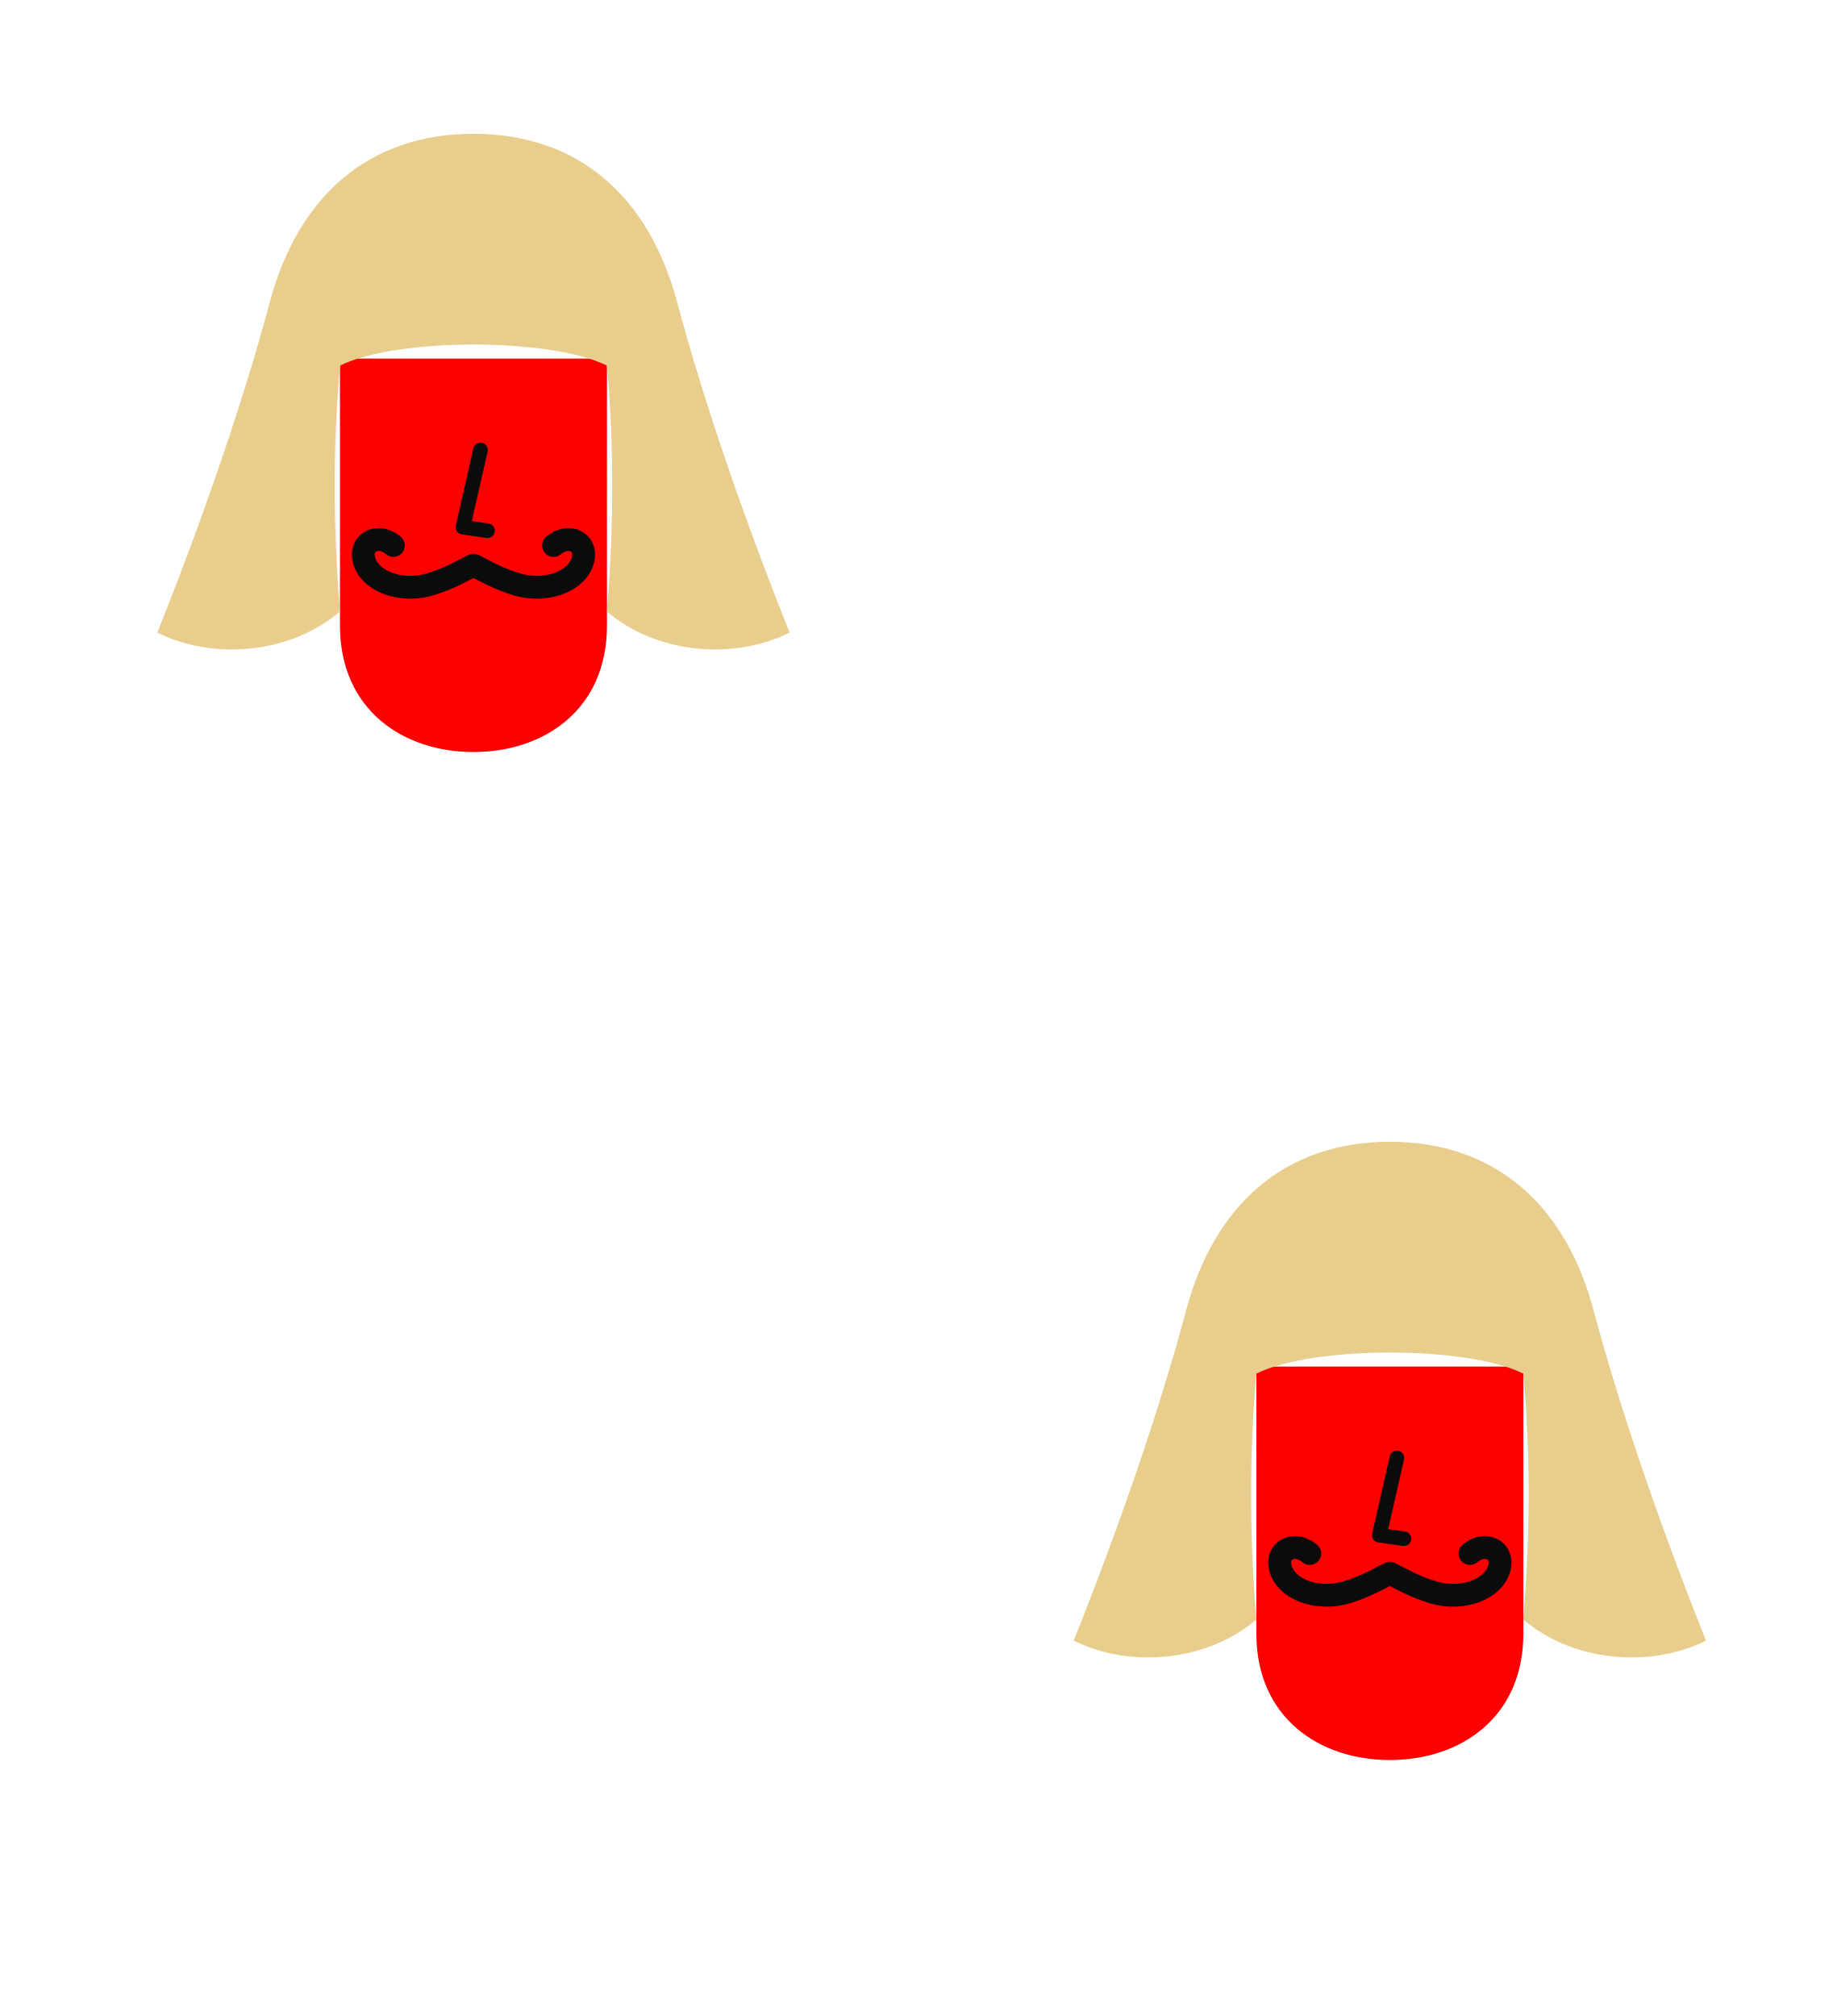
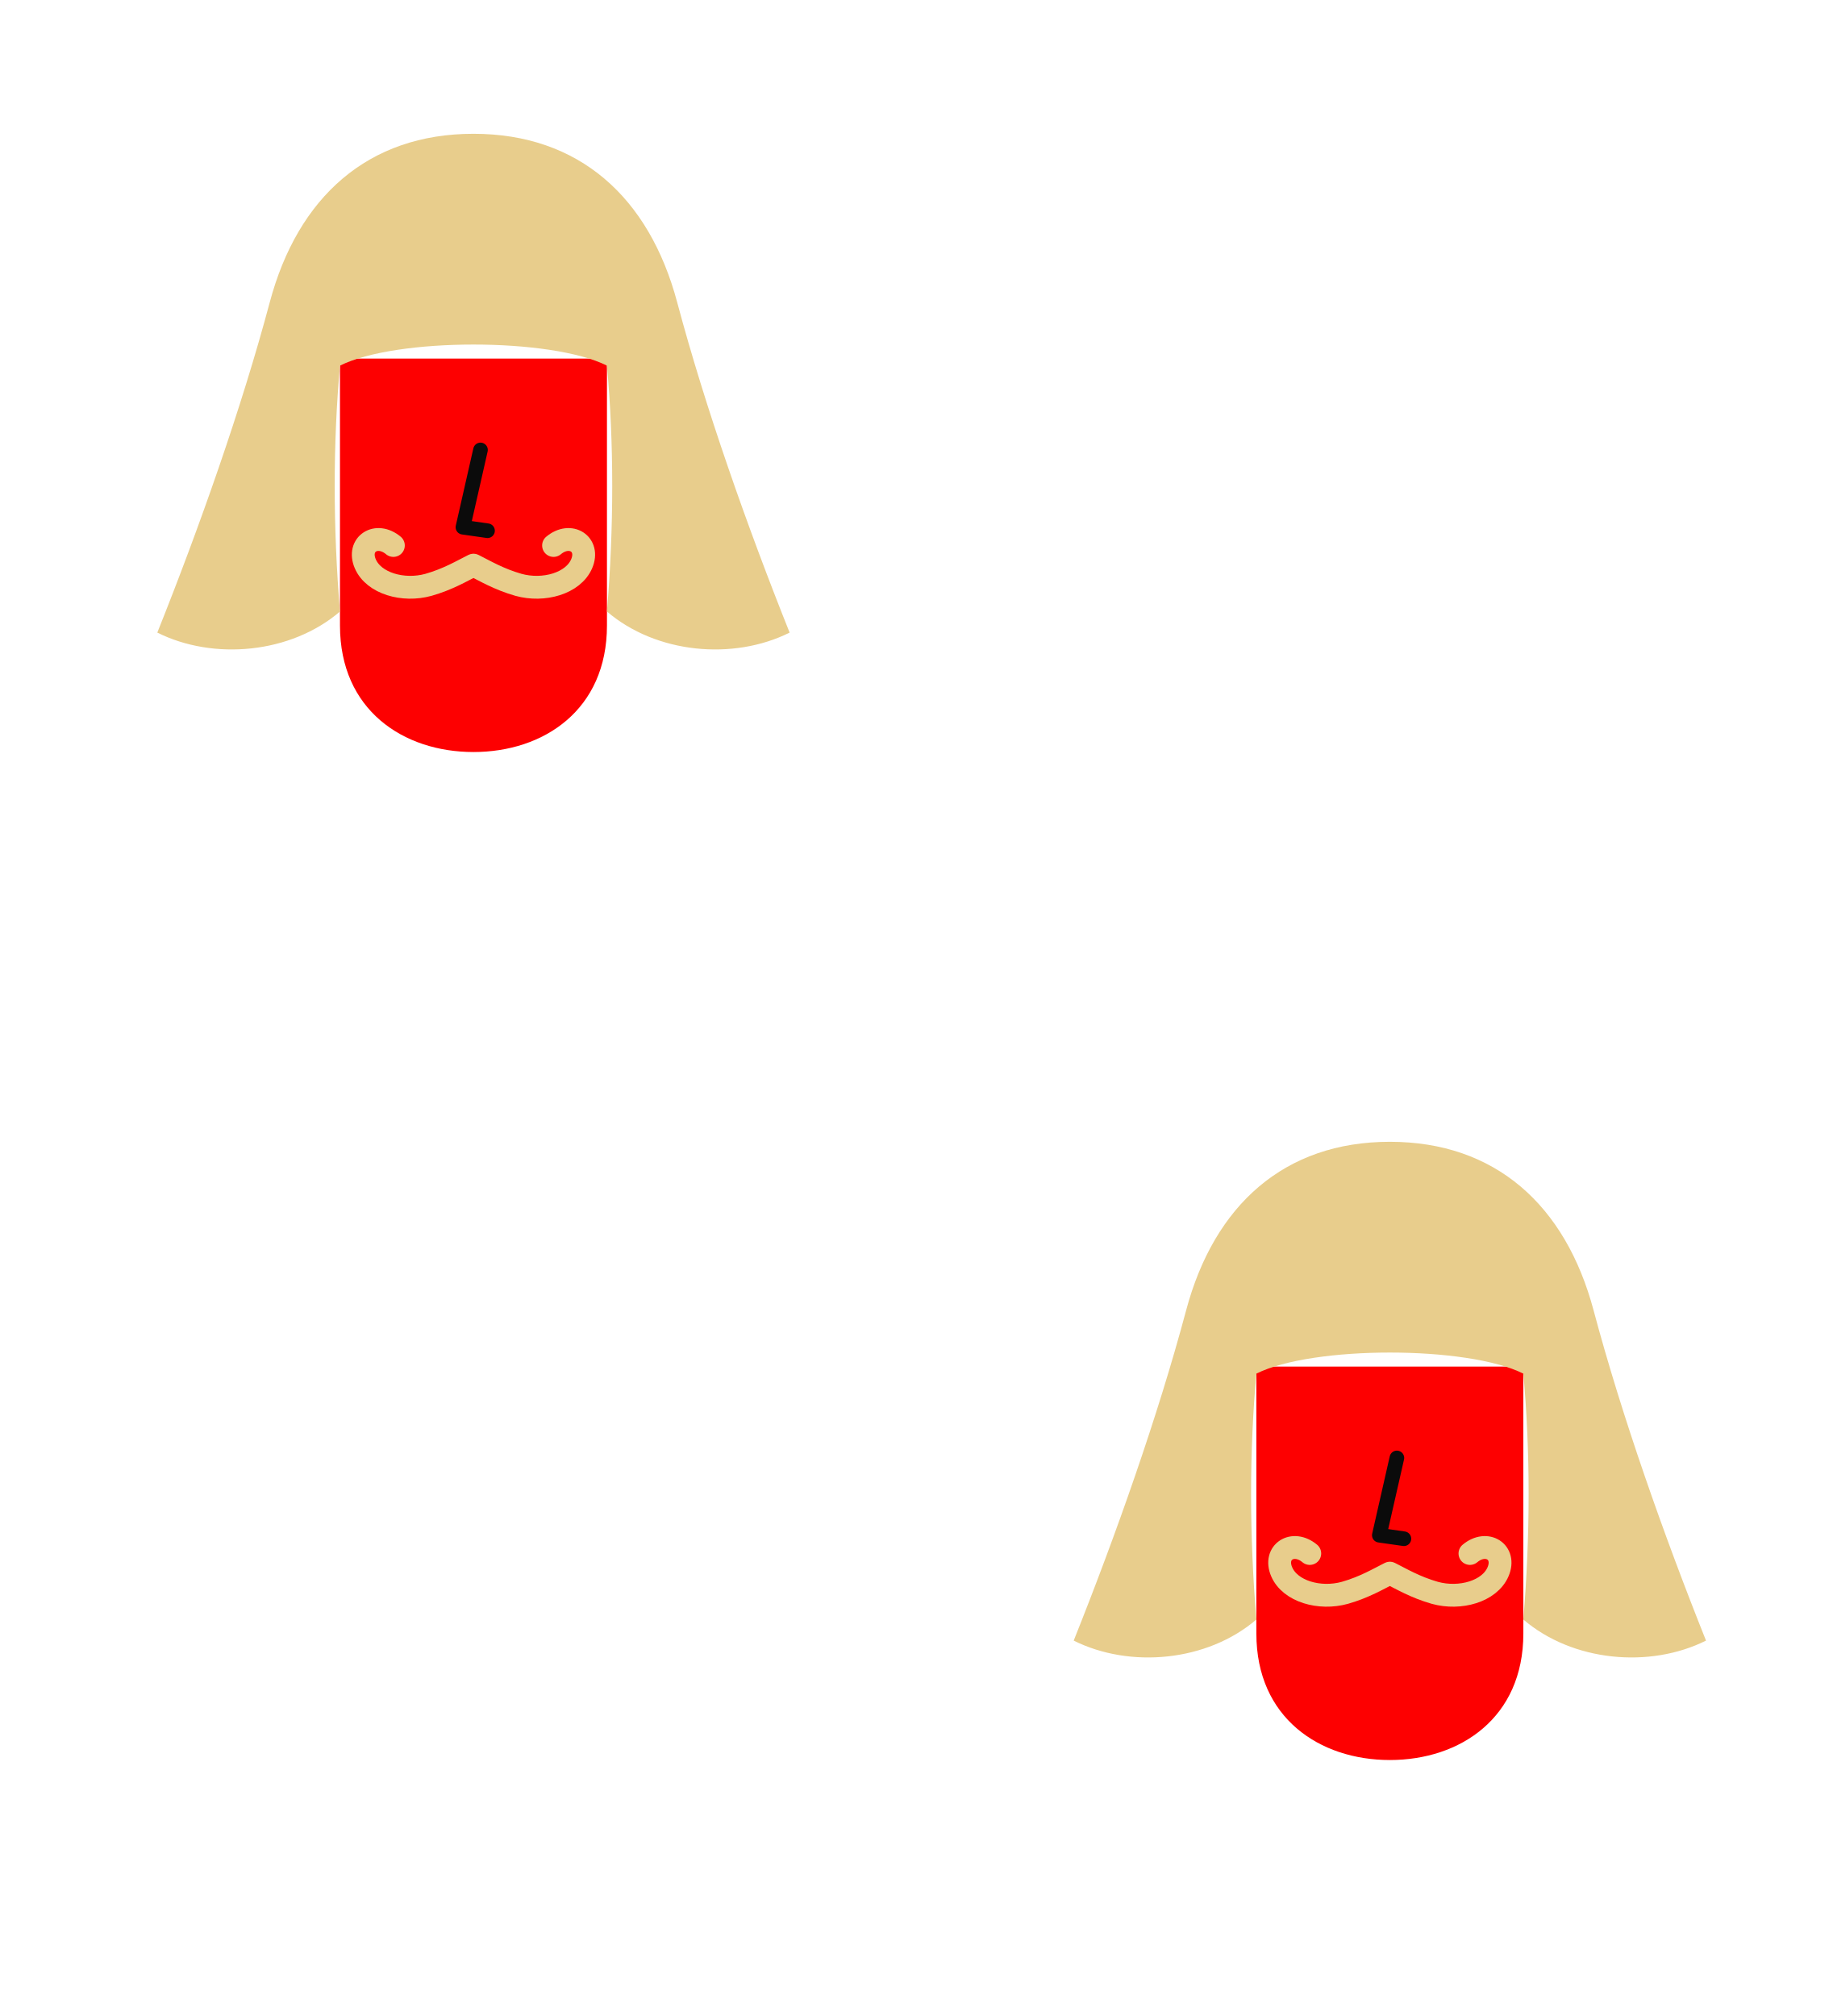
<svg xmlns="http://www.w3.org/2000/svg" viewBox="0 0 120 132" width="120" height="132">
  <g transform="translate(8,6) scale(0.46)">
    <path d="M31,38 L69,38 L69,76 C69,88 60,94 50,94 C40,94 31,88 31,76 Z" fill="#fd0001" />
    <path d="M50,6 C65,6 75,15 79,30 C83,45 89,62 95,77 C87,81 76,80 69,74 C70,62 70,50 69,39 C61,35 39,35 31,39 C30,50 30,62 31,74 C24,80 13,81 5,77 C11,62 17,45 21,30 C25,15 35,6 50,6 Z" fill="#e8cd8c" />
-     <path d="M38.6,64.6 C36.2,62.6 33.4,64.4 34.6,67.2 C35.8,70 40,71.2 43.6,70.2 C46.4,69.4 48.4,68.2 50,67.4 C51.6,68.2 53.6,69.4 56.4,70.2 C60,71.2 64.2,70 65.4,67.2 C66.6,64.4 63.8,62.6 61.4,64.6" fill="none" stroke="#0b0b0b" stroke-width="3.25" stroke-linecap="round" stroke-linejoin="round" />
+     <path d="M38.6,64.6 C36.2,62.6 33.4,64.4 34.6,67.2 C35.8,70 40,71.2 43.6,70.2 C46.4,69.4 48.4,68.2 50,67.4 C51.6,68.2 53.6,69.4 56.4,70.2 C60,71.2 64.2,70 65.4,67.2 C66.6,64.4 63.8,62.6 61.4,64.6" fill="none" stroke="#e8cd8c" stroke-width="3.25" stroke-linecap="round" stroke-linejoin="round" />
    <path d="M51,51 L48.5,62 L52,62.5" fill="none" stroke="#0b0b0b" stroke-width="2.08" stroke-linecap="round" stroke-linejoin="round" />
  </g>
  <g transform="translate(68,72) scale(0.46)">
    <path d="M31,38 L69,38 L69,76 C69,88 60,94 50,94 C40,94 31,88 31,76 Z" fill="#fd0001" />
    <path d="M50,6 C65,6 75,15 79,30 C83,45 89,62 95,77 C87,81 76,80 69,74 C70,62 70,50 69,39 C61,35 39,35 31,39 C30,50 30,62 31,74 C24,80 13,81 5,77 C11,62 17,45 21,30 C25,15 35,6 50,6 Z" fill="#e8cd8c" />
-     <path d="M38.6,64.6 C36.2,62.6 33.4,64.4 34.6,67.2 C35.8,70 40,71.2 43.6,70.2 C46.4,69.4 48.4,68.2 50,67.4 C51.6,68.2 53.6,69.4 56.4,70.2 C60,71.2 64.2,70 65.4,67.2 C66.6,64.4 63.8,62.6 61.4,64.6" fill="none" stroke="#0b0b0b" stroke-width="3.25" stroke-linecap="round" stroke-linejoin="round" />
+     <path d="M38.6,64.6 C36.2,62.6 33.4,64.4 34.6,67.2 C35.8,70 40,71.2 43.6,70.2 C46.4,69.4 48.4,68.2 50,67.4 C51.6,68.2 53.6,69.4 56.4,70.2 C60,71.2 64.2,70 65.4,67.2 C66.6,64.4 63.8,62.6 61.4,64.6" fill="none" stroke="#e8cd8c" stroke-width="3.25" stroke-linecap="round" stroke-linejoin="round" />
    <path d="M51,51 L48.5,62 L52,62.5" fill="none" stroke="#0b0b0b" stroke-width="2.08" stroke-linecap="round" stroke-linejoin="round" />
  </g>
</svg>
